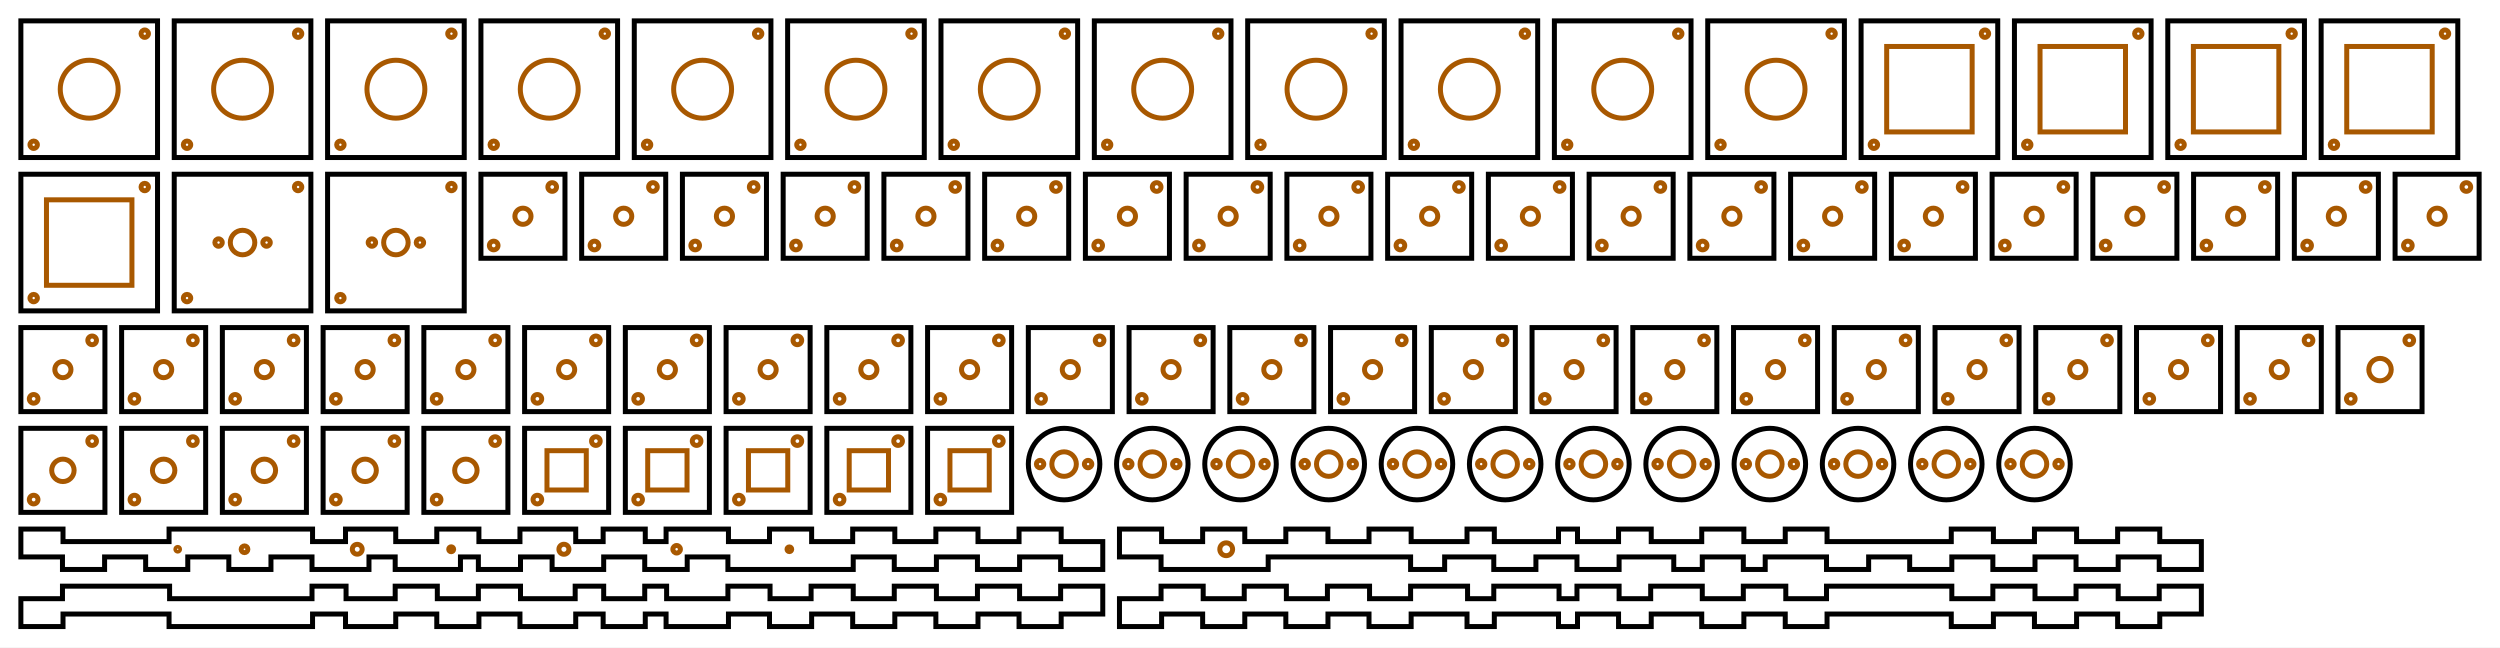
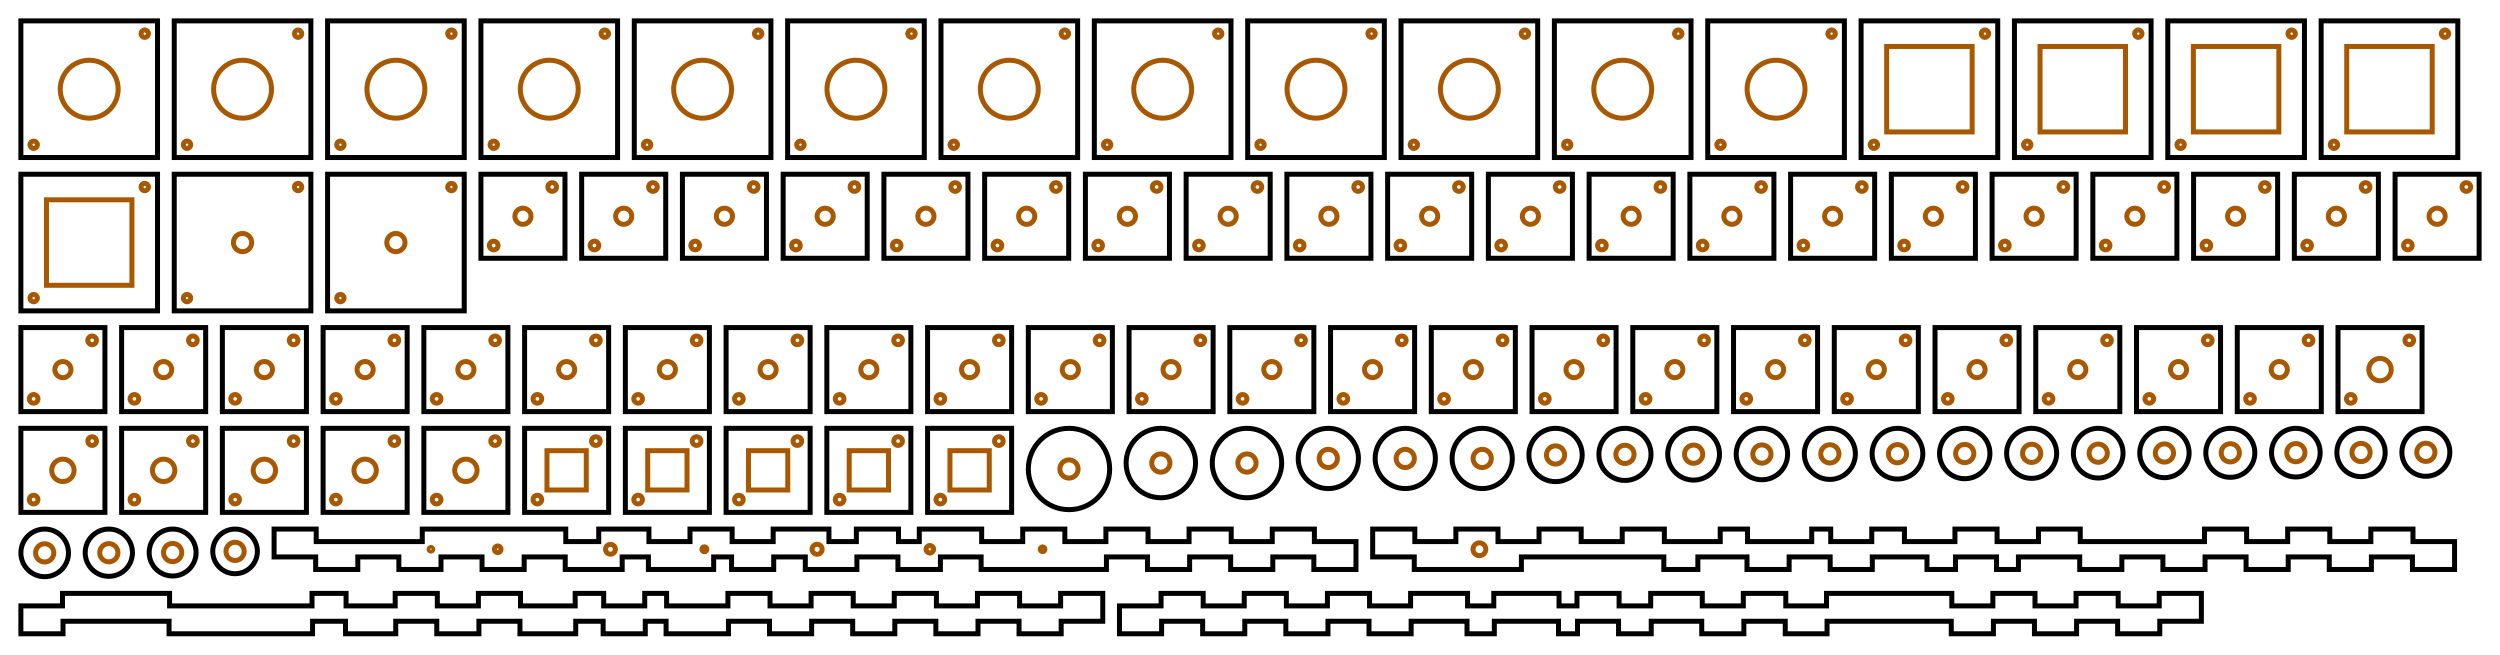
- <svg xmlns="http://www.w3.org/2000/svg" width="598.79mm" height="155.07mm" viewBox="0 0 598.79 155.07">
-   <rect x="0.0" y="0.0" width="598.79" height="155.07" fill="#ffffff" />
+ <svg xmlns="http://www.w3.org/2000/svg" width="598.79mm" height="156.80mm" viewBox="0 0 598.79 156.80">
+   <rect x="0.0" y="0.0" width="598.79" height="156.8" fill="#ffffff" />
  <g fill="none" stroke="#a85800" stroke-width="1.198">
    <circle cx="21.365" cy="21.365" r="6.935" />
    <circle cx="34.665" cy="8.065" r="0.885" />
    <circle cx="8.065" cy="34.665" r="0.885" />
    <circle cx="58.095" cy="21.365" r="6.935" />
    <circle cx="71.395" cy="8.065" r="0.885" />
    <circle cx="44.795" cy="34.665" r="0.885" />
    <circle cx="94.825" cy="21.365" r="6.935" />
    <circle cx="108.125" cy="8.065" r="0.885" />
    <circle cx="81.525" cy="34.665" r="0.885" />
    <circle cx="131.555" cy="21.365" r="6.935" />
    <circle cx="144.855" cy="8.065" r="0.885" />
    <circle cx="118.255" cy="34.665" r="0.885" />
    <circle cx="168.285" cy="21.365" r="6.935" />
    <circle cx="181.585" cy="8.065" r="0.885" />
    <circle cx="154.985" cy="34.665" r="0.885" />
    <circle cx="205.015" cy="21.365" r="6.935" />
    <circle cx="218.315" cy="8.065" r="0.885" />
    <circle cx="191.715" cy="34.665" r="0.885" />
    <circle cx="241.745" cy="21.365" r="6.935" />
    <circle cx="255.045" cy="8.065" r="0.885" />
    <circle cx="228.445" cy="34.665" r="0.885" />
    <circle cx="278.475" cy="21.365" r="6.935" />
    <circle cx="291.775" cy="8.065" r="0.885" />
    <circle cx="265.175" cy="34.665" r="0.885" />
    <circle cx="315.205" cy="21.365" r="6.935" />
    <circle cx="328.505" cy="8.065" r="0.885" />
    <circle cx="301.905" cy="34.665" r="0.885" />
    <circle cx="351.935" cy="21.365" r="6.935" />
    <circle cx="365.235" cy="8.065" r="0.885" />
    <circle cx="338.635" cy="34.665" r="0.885" />
    <circle cx="388.665" cy="21.365" r="6.935" />
    <circle cx="401.965" cy="8.065" r="0.885" />
    <circle cx="375.365" cy="34.665" r="0.885" />
    <circle cx="425.395" cy="21.365" r="6.935" />
    <circle cx="438.695" cy="8.065" r="0.885" />
    <circle cx="412.095" cy="34.665" r="0.885" />
    <path d="M 472.360,11.130 L 472.360,31.600 L 451.890,31.600 L 451.890,11.130 Z" />
    <circle cx="475.425" cy="8.065" r="0.885" />
    <circle cx="448.825" cy="34.665" r="0.885" />
    <path d="M 509.090,11.130 L 509.090,31.600 L 488.620,31.600 L 488.620,11.130 Z" />
    <circle cx="512.155" cy="8.065" r="0.885" />
    <circle cx="485.555" cy="34.665" r="0.885" />
    <path d="M 545.820,11.130 L 545.820,31.600 L 525.350,31.600 L 525.350,11.130 Z" />
    <circle cx="548.885" cy="8.065" r="0.885" />
    <circle cx="522.285" cy="34.665" r="0.885" />
    <path d="M 582.550,11.130 L 582.550,31.600 L 562.080,31.600 L 562.080,11.130 Z" />
    <circle cx="585.615" cy="8.065" r="0.885" />
    <circle cx="559.015" cy="34.665" r="0.885" />
    <path d="M 31.600,47.860 L 31.600,68.330 L 11.130,68.330 L 11.130,47.860 Z" />
    <circle cx="34.665" cy="44.795" r="0.885" />
    <circle cx="8.065" cy="71.395" r="0.885" />
-     <circle cx="58.095" cy="58.095" r="2.935" />
+     <circle cx="58.095" cy="58.095" r="2.185" />
    <circle cx="71.395" cy="44.795" r="0.885" />
    <circle cx="44.795" cy="71.395" r="0.885" />
-     <circle cx="63.845" cy="58.095" r="0.885" />
-     <circle cx="52.345" cy="58.095" r="0.885" />
-     <circle cx="94.825" cy="58.095" r="2.935" />
+     <circle cx="94.825" cy="58.095" r="2.185" />
    <circle cx="108.125" cy="44.795" r="0.885" />
    <circle cx="81.525" cy="71.395" r="0.885" />
-     <circle cx="100.575" cy="58.095" r="0.885" />
-     <circle cx="89.075" cy="58.095" r="0.885" />
    <circle cx="125.255" cy="51.795" r="1.935" />
    <circle cx="132.260" cy="44.790" r="1.035" />
    <circle cx="118.250" cy="58.800" r="1.035" />
    <circle cx="149.385" cy="51.795" r="1.935" />
    <circle cx="156.390" cy="44.790" r="1.035" />
    <circle cx="142.380" cy="58.800" r="1.035" />
    <circle cx="173.515" cy="51.795" r="1.935" />
    <circle cx="180.520" cy="44.790" r="1.035" />
    <circle cx="166.510" cy="58.800" r="1.035" />
    <circle cx="197.645" cy="51.795" r="1.935" />
    <circle cx="204.650" cy="44.790" r="1.035" />
    <circle cx="190.640" cy="58.800" r="1.035" />
    <circle cx="221.775" cy="51.795" r="1.935" />
    <circle cx="228.780" cy="44.790" r="1.035" />
    <circle cx="214.770" cy="58.800" r="1.035" />
    <circle cx="245.905" cy="51.795" r="1.935" />
    <circle cx="252.910" cy="44.790" r="1.035" />
    <circle cx="238.900" cy="58.800" r="1.035" />
    <circle cx="270.035" cy="51.795" r="1.935" />
    <circle cx="277.040" cy="44.790" r="1.035" />
    <circle cx="263.030" cy="58.800" r="1.035" />
    <circle cx="294.165" cy="51.795" r="1.935" />
    <circle cx="301.170" cy="44.790" r="1.035" />
    <circle cx="287.160" cy="58.800" r="1.035" />
    <circle cx="318.295" cy="51.795" r="1.935" />
    <circle cx="325.300" cy="44.790" r="1.035" />
    <circle cx="311.290" cy="58.800" r="1.035" />
    <circle cx="342.425" cy="51.795" r="1.935" />
    <circle cx="349.430" cy="44.790" r="1.035" />
    <circle cx="335.420" cy="58.800" r="1.035" />
    <circle cx="366.555" cy="51.795" r="1.935" />
    <circle cx="373.560" cy="44.790" r="1.035" />
    <circle cx="359.550" cy="58.800" r="1.035" />
    <circle cx="390.685" cy="51.795" r="1.935" />
    <circle cx="397.690" cy="44.790" r="1.035" />
    <circle cx="383.680" cy="58.800" r="1.035" />
    <circle cx="414.815" cy="51.795" r="1.935" />
    <circle cx="421.820" cy="44.790" r="1.035" />
    <circle cx="407.810" cy="58.800" r="1.035" />
    <circle cx="438.945" cy="51.795" r="1.935" />
    <circle cx="445.950" cy="44.790" r="1.035" />
    <circle cx="431.940" cy="58.800" r="1.035" />
    <circle cx="463.075" cy="51.795" r="1.935" />
    <circle cx="470.080" cy="44.790" r="1.035" />
    <circle cx="456.070" cy="58.800" r="1.035" />
    <circle cx="487.205" cy="51.795" r="1.935" />
    <circle cx="494.210" cy="44.790" r="1.035" />
    <circle cx="480.200" cy="58.800" r="1.035" />
    <circle cx="511.335" cy="51.795" r="1.935" />
    <circle cx="518.340" cy="44.790" r="1.035" />
    <circle cx="504.330" cy="58.800" r="1.035" />
    <circle cx="535.465" cy="51.795" r="1.935" />
    <circle cx="542.470" cy="44.790" r="1.035" />
    <circle cx="528.460" cy="58.800" r="1.035" />
    <circle cx="559.595" cy="51.795" r="1.935" />
    <circle cx="566.600" cy="44.790" r="1.035" />
    <circle cx="552.590" cy="58.800" r="1.035" />
    <circle cx="583.725" cy="51.795" r="1.935" />
    <circle cx="590.730" cy="44.790" r="1.035" />
    <circle cx="576.720" cy="58.800" r="1.035" />
    <circle cx="15.065" cy="88.525" r="1.935" />
    <circle cx="22.070" cy="81.520" r="1.035" />
    <circle cx="8.060" cy="95.530" r="1.035" />
    <circle cx="39.195" cy="88.525" r="1.935" />
    <circle cx="46.200" cy="81.520" r="1.035" />
    <circle cx="32.190" cy="95.530" r="1.035" />
    <circle cx="63.325" cy="88.525" r="1.935" />
    <circle cx="70.330" cy="81.520" r="1.035" />
    <circle cx="56.320" cy="95.530" r="1.035" />
    <circle cx="87.455" cy="88.525" r="1.935" />
    <circle cx="94.460" cy="81.520" r="1.035" />
    <circle cx="80.450" cy="95.530" r="1.035" />
    <circle cx="111.585" cy="88.525" r="1.935" />
    <circle cx="118.590" cy="81.520" r="1.035" />
    <circle cx="104.580" cy="95.530" r="1.035" />
    <circle cx="135.715" cy="88.525" r="1.935" />
    <circle cx="142.720" cy="81.520" r="1.035" />
    <circle cx="128.710" cy="95.530" r="1.035" />
    <circle cx="159.845" cy="88.525" r="1.935" />
    <circle cx="166.850" cy="81.520" r="1.035" />
    <circle cx="152.840" cy="95.530" r="1.035" />
    <circle cx="183.975" cy="88.525" r="1.935" />
    <circle cx="190.980" cy="81.520" r="1.035" />
    <circle cx="176.970" cy="95.530" r="1.035" />
    <circle cx="208.105" cy="88.525" r="1.935" />
    <circle cx="215.110" cy="81.520" r="1.035" />
    <circle cx="201.100" cy="95.530" r="1.035" />
    <circle cx="232.235" cy="88.525" r="1.935" />
    <circle cx="239.240" cy="81.520" r="1.035" />
    <circle cx="225.230" cy="95.530" r="1.035" />
    <circle cx="256.365" cy="88.525" r="1.935" />
    <circle cx="263.370" cy="81.520" r="1.035" />
    <circle cx="249.360" cy="95.530" r="1.035" />
    <circle cx="280.495" cy="88.525" r="1.935" />
    <circle cx="287.500" cy="81.520" r="1.035" />
    <circle cx="273.490" cy="95.530" r="1.035" />
    <circle cx="304.625" cy="88.525" r="1.935" />
    <circle cx="311.630" cy="81.520" r="1.035" />
    <circle cx="297.620" cy="95.530" r="1.035" />
    <circle cx="328.755" cy="88.525" r="1.935" />
    <circle cx="335.760" cy="81.520" r="1.035" />
    <circle cx="321.750" cy="95.530" r="1.035" />
    <circle cx="352.885" cy="88.525" r="1.935" />
    <circle cx="359.890" cy="81.520" r="1.035" />
    <circle cx="345.880" cy="95.530" r="1.035" />
    <circle cx="377.015" cy="88.525" r="1.935" />
    <circle cx="384.020" cy="81.520" r="1.035" />
    <circle cx="370.010" cy="95.530" r="1.035" />
    <circle cx="401.145" cy="88.525" r="1.935" />
    <circle cx="408.150" cy="81.520" r="1.035" />
    <circle cx="394.140" cy="95.530" r="1.035" />
    <circle cx="425.275" cy="88.525" r="1.935" />
    <circle cx="432.280" cy="81.520" r="1.035" />
    <circle cx="418.270" cy="95.530" r="1.035" />
    <circle cx="449.405" cy="88.525" r="1.935" />
    <circle cx="456.410" cy="81.520" r="1.035" />
    <circle cx="442.400" cy="95.530" r="1.035" />
    <circle cx="473.535" cy="88.525" r="1.935" />
    <circle cx="480.540" cy="81.520" r="1.035" />
    <circle cx="466.530" cy="95.530" r="1.035" />
    <circle cx="497.665" cy="88.525" r="1.935" />
    <circle cx="504.670" cy="81.520" r="1.035" />
    <circle cx="490.660" cy="95.530" r="1.035" />
    <circle cx="521.795" cy="88.525" r="1.935" />
    <circle cx="528.800" cy="81.520" r="1.035" />
    <circle cx="514.790" cy="95.530" r="1.035" />
    <circle cx="545.925" cy="88.525" r="1.935" />
    <circle cx="552.930" cy="81.520" r="1.035" />
    <circle cx="538.920" cy="95.530" r="1.035" />
    <circle cx="570.055" cy="88.525" r="2.685" />
    <circle cx="577.060" cy="81.520" r="1.035" />
    <circle cx="563.050" cy="95.530" r="1.035" />
    <circle cx="15.065" cy="112.655" r="2.685" />
    <circle cx="22.070" cy="105.650" r="1.035" />
    <circle cx="8.060" cy="119.660" r="1.035" />
    <circle cx="39.195" cy="112.655" r="2.685" />
    <circle cx="46.200" cy="105.650" r="1.035" />
    <circle cx="32.190" cy="119.660" r="1.035" />
    <circle cx="63.325" cy="112.655" r="2.685" />
    <circle cx="70.330" cy="105.650" r="1.035" />
    <circle cx="56.320" cy="119.660" r="1.035" />
    <circle cx="87.455" cy="112.655" r="2.685" />
    <circle cx="94.460" cy="105.650" r="1.035" />
    <circle cx="80.450" cy="119.660" r="1.035" />
    <circle cx="111.585" cy="112.655" r="2.685" />
    <circle cx="118.590" cy="105.650" r="1.035" />
    <circle cx="104.580" cy="119.660" r="1.035" />
    <path d="M 140.422,107.948 L 140.422,117.362 L 131.008,117.362 L 131.008,107.948 Z" />
    <circle cx="142.720" cy="105.650" r="1.035" />
    <circle cx="128.710" cy="119.660" r="1.035" />
    <path d="M 164.552,107.948 L 164.552,117.362 L 155.138,117.362 L 155.138,107.948 Z" />
    <circle cx="166.850" cy="105.650" r="1.035" />
    <circle cx="152.840" cy="119.660" r="1.035" />
    <path d="M 188.682,107.948 L 188.682,117.362 L 179.268,117.362 L 179.268,107.948 Z" />
    <circle cx="190.980" cy="105.650" r="1.035" />
    <circle cx="176.970" cy="119.660" r="1.035" />
    <path d="M 212.812,107.948 L 212.812,117.362 L 203.398,117.362 L 203.398,107.948 Z" />
    <circle cx="215.110" cy="105.650" r="1.035" />
    <circle cx="201.100" cy="119.660" r="1.035" />
    <path d="M 236.942,107.948 L 236.942,117.362 L 227.528,117.362 L 227.528,107.948 Z" />
    <circle cx="239.240" cy="105.650" r="1.035" />
    <circle cx="225.230" cy="119.660" r="1.035" />
-     <circle cx="254.865" cy="111.155" r="2.935" />
-     <circle cx="260.615" cy="111.155" r="0.885" />
-     <circle cx="249.115" cy="111.155" r="0.885" />
-     <circle cx="275.995" cy="111.155" r="2.935" />
-     <circle cx="281.745" cy="111.155" r="0.885" />
-     <circle cx="270.245" cy="111.155" r="0.885" />
-     <circle cx="297.125" cy="111.155" r="2.935" />
-     <circle cx="302.875" cy="111.155" r="0.885" />
-     <circle cx="291.375" cy="111.155" r="0.885" />
-     <circle cx="318.255" cy="111.155" r="2.935" />
-     <circle cx="324.005" cy="111.155" r="0.885" />
-     <circle cx="312.505" cy="111.155" r="0.885" />
-     <circle cx="339.385" cy="111.155" r="2.935" />
-     <circle cx="345.135" cy="111.155" r="0.885" />
-     <circle cx="333.635" cy="111.155" r="0.885" />
-     <circle cx="360.515" cy="111.155" r="2.935" />
-     <circle cx="366.265" cy="111.155" r="0.885" />
-     <circle cx="354.765" cy="111.155" r="0.885" />
-     <circle cx="381.645" cy="111.155" r="2.935" />
-     <circle cx="387.395" cy="111.155" r="0.885" />
-     <circle cx="375.895" cy="111.155" r="0.885" />
-     <circle cx="402.775" cy="111.155" r="2.935" />
-     <circle cx="408.525" cy="111.155" r="0.885" />
-     <circle cx="397.025" cy="111.155" r="0.885" />
-     <circle cx="423.905" cy="111.155" r="2.935" />
-     <circle cx="429.655" cy="111.155" r="0.885" />
-     <circle cx="418.155" cy="111.155" r="0.885" />
-     <circle cx="445.035" cy="111.155" r="2.935" />
-     <circle cx="450.785" cy="111.155" r="0.885" />
-     <circle cx="439.285" cy="111.155" r="0.885" />
-     <circle cx="466.165" cy="111.155" r="2.935" />
-     <circle cx="471.915" cy="111.155" r="0.885" />
-     <circle cx="460.415" cy="111.155" r="0.885" />
-     <circle cx="487.295" cy="111.155" r="2.935" />
-     <circle cx="493.045" cy="111.155" r="0.885" />
-     <circle cx="481.545" cy="111.155" r="0.885" />
-     <circle cx="189.065" cy="131.557" r="0.563" />
-     <circle cx="162.065" cy="131.557" r="0.900" />
-     <circle cx="135.065" cy="131.557" r="1.199" />
-     <circle cx="108.065" cy="131.557" r="0.591" />
-     <circle cx="85.565" cy="131.557" r="1.179" />
-     <circle cx="58.565" cy="131.557" r="0.805" />
-     <circle cx="42.565" cy="131.557" r="0.445" />
-     <circle cx="293.695" cy="131.557" r="1.535" />
+     <circle cx="256.040" cy="112.330" r="2.185" />
+     <circle cx="278.037" cy="110.905" r="2.185" />
+     <circle cx="298.667" cy="110.905" r="2.185" />
+     <circle cx="318.153" cy="109.805" r="2.185" />
+     <circle cx="336.583" cy="109.805" r="2.185" />
+     <circle cx="355.013" cy="109.805" r="2.185" />
+     <circle cx="372.579" cy="108.974" r="2.185" />
+     <circle cx="389.203" cy="108.832" r="2.185" />
+     <circle cx="405.645" cy="108.790" r="2.185" />
+     <circle cx="422.004" cy="108.749" r="2.185" />
+     <circle cx="438.280" cy="108.707" r="2.185" />
+     <circle cx="454.474" cy="108.666" r="2.185" />
+     <circle cx="470.584" cy="108.625" r="2.185" />
+     <circle cx="486.611" cy="108.583" r="2.185" />
+     <circle cx="502.555" cy="108.542" r="2.185" />
+     <circle cx="518.417" cy="108.500" r="2.185" />
+     <circle cx="534.195" cy="108.459" r="2.185" />
+     <circle cx="549.891" cy="108.417" r="2.185" />
+     <circle cx="565.503" cy="108.376" r="2.185" />
+     <circle cx="581.032" cy="108.334" r="2.185" />
+     <circle cx="10.703" cy="132.423" r="2.185" />
+     <circle cx="26.066" cy="132.381" r="2.185" />
+     <circle cx="41.346" cy="132.340" r="2.185" />
+     <circle cx="56.303" cy="132.065" r="2.185" />
+     <circle cx="249.713" cy="131.557" r="0.563" />
+     <circle cx="222.713" cy="131.557" r="0.900" />
+     <circle cx="195.713" cy="131.557" r="1.199" />
+     <circle cx="168.713" cy="131.557" r="0.591" />
+     <circle cx="146.213" cy="131.557" r="1.179" />
+     <circle cx="119.213" cy="131.557" r="0.805" />
+     <circle cx="103.213" cy="131.557" r="0.445" />
+     <circle cx="354.343" cy="131.557" r="1.535" />
  </g>
  <g fill="none" stroke="#000000" stroke-width="1.198">
    <path d="M 37.730,5.000 L 37.730,37.730 L 5.000,37.730 L 5.000,5.000 Z" />
    <path d="M 74.460,5.000 L 74.460,37.730 L 41.730,37.730 L 41.730,5.000 Z" />
    <path d="M 111.190,5.000 L 111.190,37.730 L 78.460,37.730 L 78.460,5.000 Z" />
    <path d="M 147.920,5.000 L 147.920,37.730 L 115.190,37.730 L 115.190,5.000 Z" />
    <path d="M 184.650,5.000 L 184.650,37.730 L 151.920,37.730 L 151.920,5.000 Z" />
    <path d="M 221.380,5.000 L 221.380,37.730 L 188.650,37.730 L 188.650,5.000 Z" />
    <path d="M 258.110,5.000 L 258.110,37.730 L 225.380,37.730 L 225.380,5.000 Z" />
    <path d="M 294.840,5.000 L 294.840,37.730 L 262.110,37.730 L 262.110,5.000 Z" />
    <path d="M 331.570,5.000 L 331.570,37.730 L 298.840,37.730 L 298.840,5.000 Z" />
    <path d="M 368.300,5.000 L 368.300,37.730 L 335.570,37.730 L 335.570,5.000 Z" />
    <path d="M 405.030,5.000 L 405.030,37.730 L 372.300,37.730 L 372.300,5.000 Z" />
    <path d="M 441.760,5.000 L 441.760,37.730 L 409.030,37.730 L 409.030,5.000 Z" />
    <path d="M 478.490,5.000 L 478.490,37.730 L 445.760,37.730 L 445.760,5.000 Z" />
    <path d="M 515.220,5.000 L 515.220,37.730 L 482.490,37.730 L 482.490,5.000 Z" />
    <path d="M 551.950,5.000 L 551.950,37.730 L 519.220,37.730 L 519.220,5.000 Z" />
    <path d="M 588.680,5.000 L 588.680,37.730 L 555.950,37.730 L 555.950,5.000 Z" />
    <path d="M 37.730,41.730 L 37.730,74.460 L 5.000,74.460 L 5.000,41.730 Z" />
    <path d="M 74.460,41.730 L 74.460,74.460 L 41.730,74.460 L 41.730,41.730 Z" />
    <path d="M 111.190,41.730 L 111.190,74.460 L 78.460,74.460 L 78.460,41.730 Z" />
    <path d="M 135.320,41.730 L 135.320,61.860 L 115.190,61.860 L 115.190,41.730 Z" />
    <path d="M 159.450,41.730 L 159.450,61.860 L 139.320,61.860 L 139.320,41.730 Z" />
    <path d="M 183.580,41.730 L 183.580,61.860 L 163.450,61.860 L 163.450,41.730 Z" />
    <path d="M 207.710,41.730 L 207.710,61.860 L 187.580,61.860 L 187.580,41.730 Z" />
    <path d="M 231.840,41.730 L 231.840,61.860 L 211.710,61.860 L 211.710,41.730 Z" />
    <path d="M 255.970,41.730 L 255.970,61.860 L 235.840,61.860 L 235.840,41.730 Z" />
    <path d="M 280.100,41.730 L 280.100,61.860 L 259.970,61.860 L 259.970,41.730 Z" />
    <path d="M 304.230,41.730 L 304.230,61.860 L 284.100,61.860 L 284.100,41.730 Z" />
    <path d="M 328.360,41.730 L 328.360,61.860 L 308.230,61.860 L 308.230,41.730 Z" />
    <path d="M 352.490,41.730 L 352.490,61.860 L 332.360,61.860 L 332.360,41.730 Z" />
    <path d="M 376.620,41.730 L 376.620,61.860 L 356.490,61.860 L 356.490,41.730 Z" />
    <path d="M 400.750,41.730 L 400.750,61.860 L 380.620,61.860 L 380.620,41.730 Z" />
    <path d="M 424.880,41.730 L 424.880,61.860 L 404.750,61.860 L 404.750,41.730 Z" />
    <path d="M 449.010,41.730 L 449.010,61.860 L 428.880,61.860 L 428.880,41.730 Z" />
    <path d="M 473.140,41.730 L 473.140,61.860 L 453.010,61.860 L 453.010,41.730 Z" />
    <path d="M 497.270,41.730 L 497.270,61.860 L 477.140,61.860 L 477.140,41.730 Z" />
    <path d="M 521.400,41.730 L 521.400,61.860 L 501.270,61.860 L 501.270,41.730 Z" />
    <path d="M 545.530,41.730 L 545.530,61.860 L 525.400,61.860 L 525.400,41.730 Z" />
    <path d="M 569.660,41.730 L 569.660,61.860 L 549.530,61.860 L 549.530,41.730 Z" />
    <path d="M 593.790,41.730 L 593.790,61.860 L 573.660,61.860 L 573.660,41.730 Z" />
    <path d="M 25.130,78.460 L 25.130,98.590 L 5.000,98.590 L 5.000,78.460 Z" />
    <path d="M 49.260,78.460 L 49.260,98.590 L 29.130,98.590 L 29.130,78.460 Z" />
    <path d="M 73.390,78.460 L 73.390,98.590 L 53.260,98.590 L 53.260,78.460 Z" />
    <path d="M 97.520,78.460 L 97.520,98.590 L 77.390,98.590 L 77.390,78.460 Z" />
    <path d="M 121.650,78.460 L 121.650,98.590 L 101.520,98.590 L 101.520,78.460 Z" />
    <path d="M 145.780,78.460 L 145.780,98.590 L 125.650,98.590 L 125.650,78.460 Z" />
    <path d="M 169.910,78.460 L 169.910,98.590 L 149.780,98.590 L 149.780,78.460 Z" />
    <path d="M 194.040,78.460 L 194.040,98.590 L 173.910,98.590 L 173.910,78.460 Z" />
    <path d="M 218.170,78.460 L 218.170,98.590 L 198.040,98.590 L 198.040,78.460 Z" />
    <path d="M 242.300,78.460 L 242.300,98.590 L 222.170,98.590 L 222.170,78.460 Z" />
    <path d="M 266.430,78.460 L 266.430,98.590 L 246.300,98.590 L 246.300,78.460 Z" />
    <path d="M 290.560,78.460 L 290.560,98.590 L 270.430,98.590 L 270.430,78.460 Z" />
    <path d="M 314.690,78.460 L 314.690,98.590 L 294.560,98.590 L 294.560,78.460 Z" />
    <path d="M 338.820,78.460 L 338.820,98.590 L 318.690,98.590 L 318.690,78.460 Z" />
    <path d="M 362.950,78.460 L 362.950,98.590 L 342.820,98.590 L 342.820,78.460 Z" />
    <path d="M 387.080,78.460 L 387.080,98.590 L 366.950,98.590 L 366.950,78.460 Z" />
    <path d="M 411.210,78.460 L 411.210,98.590 L 391.080,98.590 L 391.080,78.460 Z" />
    <path d="M 435.340,78.460 L 435.340,98.590 L 415.210,98.590 L 415.210,78.460 Z" />
    <path d="M 459.470,78.460 L 459.470,98.590 L 439.340,98.590 L 439.340,78.460 Z" />
    <path d="M 483.600,78.460 L 483.600,98.590 L 463.470,98.590 L 463.470,78.460 Z" />
    <path d="M 507.730,78.460 L 507.730,98.590 L 487.600,98.590 L 487.600,78.460 Z" />
    <path d="M 531.860,78.460 L 531.860,98.590 L 511.730,98.590 L 511.730,78.460 Z" />
    <path d="M 555.990,78.460 L 555.990,98.590 L 535.860,98.590 L 535.860,78.460 Z" />
    <path d="M 580.120,78.460 L 580.120,98.590 L 559.990,98.590 L 559.990,78.460 Z" />
    <path d="M 25.130,102.590 L 25.130,122.720 L 5.000,122.720 L 5.000,102.590 Z" />
    <path d="M 49.260,102.590 L 49.260,122.720 L 29.130,122.720 L 29.130,102.590 Z" />
    <path d="M 73.390,102.590 L 73.390,122.720 L 53.260,122.720 L 53.260,102.590 Z" />
    <path d="M 97.520,102.590 L 97.520,122.720 L 77.390,122.720 L 77.390,102.590 Z" />
    <path d="M 121.650,102.590 L 121.650,122.720 L 101.520,122.720 L 101.520,102.590 Z" />
    <path d="M 145.780,102.590 L 145.780,122.720 L 125.650,122.720 L 125.650,102.590 Z" />
    <path d="M 169.910,102.590 L 169.910,122.720 L 149.780,122.720 L 149.780,102.590 Z" />
    <path d="M 194.040,102.590 L 194.040,122.720 L 173.910,122.720 L 173.910,102.590 Z" />
    <path d="M 218.170,102.590 L 218.170,122.720 L 198.040,122.720 L 198.040,102.590 Z" />
    <path d="M 242.300,102.590 L 242.300,122.720 L 222.170,122.720 L 222.170,102.590 Z" />
-     <circle cx="254.865" cy="111.155" r="8.565" />
-     <circle cx="275.995" cy="111.155" r="8.565" />
-     <circle cx="297.125" cy="111.155" r="8.565" />
-     <circle cx="318.255" cy="111.155" r="8.565" />
-     <circle cx="339.385" cy="111.155" r="8.565" />
-     <circle cx="360.515" cy="111.155" r="8.565" />
-     <circle cx="381.645" cy="111.155" r="8.565" />
-     <circle cx="402.775" cy="111.155" r="8.565" />
-     <circle cx="423.905" cy="111.155" r="8.565" />
-     <circle cx="445.035" cy="111.155" r="8.565" />
-     <circle cx="466.165" cy="111.155" r="8.565" />
-     <circle cx="487.295" cy="111.155" r="8.565" />
-     <path d="M 5.000,126.720 L 15.092,126.720 L 15.092,129.720 L 40.490,129.720 L 40.490,126.720 L 74.861,126.720 L 74.861,129.720 L 82.756,129.720 L 82.756,126.720 L 94.784,126.720 L 94.784,129.720 L 104.615,129.720 L 104.615,126.720 L 114.707,126.720 L 114.707,129.720 L 124.538,129.720 L 124.538,126.720 L 137.894,126.720 L 137.894,129.720 L 144.462,129.720 L 144.462,126.720 L 154.553,126.720 L 154.553,129.720 L 159.535,129.720 L 159.535,126.720 L 174.476,126.720 L 174.476,129.720 L 184.308,129.720 L 184.308,126.720 L 194.399,126.720 L 194.399,129.720 L 204.231,129.720 L 204.231,126.720 L 214.322,126.720 L 214.322,129.720 L 224.154,129.720 L 224.154,126.720 L 234.245,126.720 L 234.245,129.720 L 244.077,129.720 L 244.077,126.720 L 254.168,126.720 L 254.168,129.720 L 264.130,129.720 L 264.130,136.395 L 254.038,136.395 L 254.038,133.395 L 244.207,133.395 L 244.207,136.395 L 234.115,136.395 L 234.115,133.395 L 224.284,133.395 L 224.284,136.395 L 214.192,136.395 L 214.192,133.395 L 204.361,133.395 L 204.361,136.395 L 174.346,136.395 L 174.346,133.395 L 164.595,133.395 L 164.595,136.395 L 154.423,136.395 L 154.423,133.395 L 144.592,133.395 L 144.592,136.395 L 132.236,136.395 L 132.236,133.395 L 124.668,133.395 L 124.668,136.395 L 114.577,136.395 L 114.577,133.395 L 110.286,133.395 L 110.286,136.395 L 94.654,136.395 L 94.654,133.395 L 88.374,133.395 L 88.374,136.395 L 74.731,136.395 L 74.731,133.395 L 64.899,133.395 L 64.899,136.395 L 54.808,136.395 L 54.808,133.395 L 44.976,133.395 L 44.976,136.395 L 34.885,136.395 L 34.885,133.395 L 25.053,133.395 L 25.053,136.395 L 14.962,136.395 L 14.962,133.395 L 5.000,133.395 Z" />
-     <path d="M 268.130,126.720 L 278.222,126.720 L 278.222,129.720 L 288.053,129.720 L 288.053,126.720 L 298.145,126.720 L 298.145,129.720 L 307.976,129.720 L 307.976,126.720 L 318.068,126.720 L 318.068,129.720 L 327.899,129.720 L 327.899,126.720 L 337.991,126.720 L 337.991,129.720 L 351.374,129.720 L 351.374,126.720 L 357.914,126.720 L 357.914,129.720 L 373.286,129.720 L 373.286,126.720 L 377.837,126.720 L 377.837,129.720 L 387.668,129.720 L 387.668,126.720 L 395.496,126.720 L 395.496,129.720 L 407.592,129.720 L 407.592,126.720 L 417.683,126.720 L 417.683,129.720 L 427.595,129.720 L 427.595,126.720 L 437.606,126.720 L 437.606,129.720 L 467.361,129.720 L 467.361,126.720 L 477.452,126.720 L 477.452,129.720 L 487.284,129.720 L 487.284,126.720 L 497.375,126.720 L 497.375,129.720 L 507.207,129.720 L 507.207,126.720 L 517.298,126.720 L 517.298,129.720 L 527.260,129.720 L 527.260,136.395 L 517.168,136.395 L 517.168,133.395 L 507.337,133.395 L 507.337,136.395 L 497.245,136.395 L 497.245,133.395 L 487.414,133.395 L 487.414,136.395 L 477.322,136.395 L 477.322,133.395 L 467.491,133.395 L 467.491,136.395 L 457.399,136.395 L 457.399,133.395 L 447.568,133.395 L 447.568,136.395 L 437.476,136.395 L 437.476,133.395 L 422.795,133.395 L 422.795,136.395 L 417.553,136.395 L 417.553,133.395 L 407.722,133.395 L 407.722,136.395 L 400.894,136.395 L 400.894,133.395 L 387.798,133.395 L 387.798,136.395 L 377.707,136.395 L 377.707,133.395 L 367.875,133.395 L 367.875,136.395 L 357.784,136.395 L 357.784,133.395 L 346.016,133.395 L 346.016,136.395 L 337.861,136.395 L 337.861,133.395 L 303.750,133.395 L 303.750,136.395 L 278.092,136.395 L 278.092,133.395 L 268.130,133.395 Z" />
-     <path d="M 5.000,143.395 L 14.962,143.395 L 14.962,140.395 L 40.620,140.395 L 40.620,143.395 L 74.731,143.395 L 74.731,140.395 L 82.886,140.395 L 82.886,143.395 L 94.654,143.395 L 94.654,140.395 L 104.745,140.395 L 104.745,143.395 L 114.577,143.395 L 114.577,140.395 L 124.668,140.395 L 124.668,143.395 L 137.764,143.395 L 137.764,140.395 L 144.592,140.395 L 144.592,143.395 L 154.423,143.395 L 154.423,140.395 L 159.665,140.395 L 159.665,143.395 L 174.346,143.395 L 174.346,140.395 L 184.438,140.395 L 184.438,143.395 L 194.269,143.395 L 194.269,140.395 L 204.361,140.395 L 204.361,143.395 L 214.192,143.395 L 214.192,140.395 L 224.284,140.395 L 224.284,143.395 L 234.115,143.395 L 234.115,140.395 L 244.207,140.395 L 244.207,143.395 L 254.038,143.395 L 254.038,140.395 L 264.130,140.395 L 264.130,147.070 L 254.168,147.070 L 254.168,150.070 L 244.077,150.070 L 244.077,147.070 L 234.245,147.070 L 234.245,150.070 L 224.154,150.070 L 224.154,147.070 L 214.322,147.070 L 214.322,150.070 L 204.231,150.070 L 204.231,147.070 L 194.399,147.070 L 194.399,150.070 L 184.308,150.070 L 184.308,147.070 L 174.476,147.070 L 174.476,150.070 L 159.535,150.070 L 159.535,147.070 L 154.553,147.070 L 154.553,150.070 L 144.462,150.070 L 144.462,147.070 L 137.894,147.070 L 137.894,150.070 L 124.538,150.070 L 124.538,147.070 L 114.707,147.070 L 114.707,150.070 L 104.615,150.070 L 104.615,147.070 L 94.784,147.070 L 94.784,150.070 L 82.756,150.070 L 82.756,147.070 L 74.861,147.070 L 74.861,150.070 L 40.490,150.070 L 40.490,147.070 L 15.092,147.070 L 15.092,150.070 L 5.000,150.070 Z" />
-     <path d="M 268.130,143.395 L 278.092,143.395 L 278.092,140.395 L 288.183,140.395 L 288.183,143.395 L 298.015,143.395 L 298.015,140.395 L 308.106,140.395 L 308.106,143.395 L 317.938,143.395 L 317.938,140.395 L 328.029,140.395 L 328.029,143.395 L 337.861,143.395 L 337.861,140.395 L 351.504,140.395 L 351.504,143.395 L 357.784,143.395 L 357.784,140.395 L 373.416,140.395 L 373.416,143.395 L 377.707,143.395 L 377.707,140.395 L 387.798,140.395 L 387.798,143.395 L 395.366,143.395 L 395.366,140.395 L 407.722,140.395 L 407.722,143.395 L 417.553,143.395 L 417.553,140.395 L 427.725,140.395 L 427.725,143.395 L 437.476,143.395 L 437.476,140.395 L 467.491,140.395 L 467.491,143.395 L 477.322,143.395 L 477.322,140.395 L 487.414,140.395 L 487.414,143.395 L 497.245,143.395 L 497.245,140.395 L 507.337,140.395 L 507.337,143.395 L 517.168,143.395 L 517.168,140.395 L 527.260,140.395 L 527.260,147.070 L 517.298,147.070 L 517.298,150.070 L 507.207,150.070 L 507.207,147.070 L 497.375,147.070 L 497.375,150.070 L 487.284,150.070 L 487.284,147.070 L 477.452,147.070 L 477.452,150.070 L 467.361,150.070 L 467.361,147.070 L 437.606,147.070 L 437.606,150.070 L 427.595,150.070 L 427.595,147.070 L 417.683,147.070 L 417.683,150.070 L 407.592,150.070 L 407.592,147.070 L 395.496,147.070 L 395.496,150.070 L 387.668,150.070 L 387.668,147.070 L 377.837,147.070 L 377.837,150.070 L 373.286,150.070 L 373.286,147.070 L 357.914,147.070 L 357.914,150.070 L 351.374,150.070 L 351.374,147.070 L 337.991,147.070 L 337.991,150.070 L 327.899,150.070 L 327.899,147.070 L 318.068,147.070 L 318.068,150.070 L 307.976,150.070 L 307.976,147.070 L 298.145,147.070 L 298.145,150.070 L 288.053,150.070 L 288.053,147.070 L 278.222,147.070 L 278.222,150.070 L 268.130,150.070 Z" />
+     <circle cx="256.040" cy="112.330" r="9.740" />
+     <circle cx="278.037" cy="110.905" r="8.315" />
+     <circle cx="298.667" cy="110.905" r="8.315" />
+     <circle cx="318.153" cy="109.805" r="7.215" />
+     <circle cx="336.583" cy="109.805" r="7.215" />
+     <circle cx="355.013" cy="109.805" r="7.215" />
+     <circle cx="372.579" cy="108.974" r="6.384" />
+     <circle cx="389.203" cy="108.832" r="6.242" />
+     <circle cx="405.645" cy="108.790" r="6.200" />
+     <circle cx="422.004" cy="108.749" r="6.159" />
+     <circle cx="438.280" cy="108.707" r="6.117" />
+     <circle cx="454.474" cy="108.666" r="6.076" />
+     <circle cx="470.584" cy="108.625" r="6.035" />
+     <circle cx="486.611" cy="108.583" r="5.993" />
+     <circle cx="502.555" cy="108.542" r="5.952" />
+     <circle cx="518.417" cy="108.500" r="5.910" />
+     <circle cx="534.195" cy="108.459" r="5.869" />
+     <circle cx="549.891" cy="108.417" r="5.827" />
+     <circle cx="565.503" cy="108.376" r="5.786" />
+     <circle cx="581.032" cy="108.334" r="5.744" />
+     <circle cx="10.703" cy="132.423" r="5.703" />
+     <circle cx="26.066" cy="132.381" r="5.661" />
+     <circle cx="41.346" cy="132.340" r="5.620" />
+     <circle cx="56.303" cy="132.065" r="5.345" />
+     <path d="M 65.648,126.720 L 75.739,126.720 L 75.739,129.720 L 101.138,129.720 L 101.138,126.720 L 135.509,126.720 L 135.509,129.720 L 143.404,129.720 L 143.404,126.720 L 155.432,126.720 L 155.432,129.720 L 165.263,129.720 L 165.263,126.720 L 175.355,126.720 L 175.355,129.720 L 185.186,129.720 L 185.186,126.720 L 198.542,126.720 L 198.542,129.720 L 205.109,129.720 L 205.109,126.720 L 215.201,126.720 L 215.201,129.720 L 220.183,129.720 L 220.183,126.720 L 235.124,126.720 L 235.124,129.720 L 244.956,129.720 L 244.956,126.720 L 255.047,126.720 L 255.047,129.720 L 264.879,129.720 L 264.879,126.720 L 274.970,126.720 L 274.970,129.720 L 284.802,129.720 L 284.802,126.720 L 294.893,126.720 L 294.893,129.720 L 304.725,129.720 L 304.725,126.720 L 314.816,126.720 L 314.816,129.720 L 324.778,129.720 L 324.778,136.395 L 314.686,136.395 L 314.686,133.395 L 304.855,133.395 L 304.855,136.395 L 294.763,136.395 L 294.763,133.395 L 284.932,133.395 L 284.932,136.395 L 274.840,136.395 L 274.840,133.395 L 265.009,133.395 L 265.009,136.395 L 234.994,136.395 L 234.994,133.395 L 225.243,133.395 L 225.243,136.395 L 215.071,136.395 L 215.071,133.395 L 205.239,133.395 L 205.239,136.395 L 192.884,136.395 L 192.884,133.395 L 185.316,133.395 L 185.316,136.395 L 175.225,136.395 L 175.225,133.395 L 170.934,133.395 L 170.934,136.395 L 155.302,136.395 L 155.302,133.395 L 149.022,133.395 L 149.022,136.395 L 135.379,136.395 L 135.379,133.395 L 125.547,133.395 L 125.547,136.395 L 115.456,136.395 L 115.456,133.395 L 105.624,133.395 L 105.624,136.395 L 95.533,136.395 L 95.533,133.395 L 85.701,133.395 L 85.701,136.395 L 75.609,136.395 L 75.609,133.395 L 65.648,133.395 Z" />
+     <path d="M 328.778,126.720 L 338.869,126.720 L 338.869,129.720 L 348.701,129.720 L 348.701,126.720 L 358.793,126.720 L 358.793,129.720 L 368.624,129.720 L 368.624,126.720 L 378.716,126.720 L 378.716,129.720 L 388.547,129.720 L 388.547,126.720 L 398.639,126.720 L 398.639,129.720 L 412.022,129.720 L 412.022,126.720 L 418.562,126.720 L 418.562,129.720 L 433.934,129.720 L 433.934,126.720 L 438.485,126.720 L 438.485,129.720 L 448.316,129.720 L 448.316,126.720 L 456.144,126.720 L 456.144,129.720 L 468.239,129.720 L 468.239,126.720 L 478.331,126.720 L 478.331,129.720 L 488.243,129.720 L 488.243,126.720 L 498.254,126.720 L 498.254,129.720 L 528.009,129.720 L 528.009,126.720 L 538.100,126.720 L 538.100,129.720 L 547.932,129.720 L 547.932,126.720 L 558.023,126.720 L 558.023,129.720 L 567.855,129.720 L 567.855,126.720 L 577.946,126.720 L 577.946,129.720 L 587.908,129.720 L 587.908,136.395 L 577.816,136.395 L 577.816,133.395 L 567.985,133.395 L 567.985,136.395 L 557.893,136.395 L 557.893,133.395 L 548.062,133.395 L 548.062,136.395 L 537.970,136.395 L 537.970,133.395 L 528.139,133.395 L 528.139,136.395 L 518.047,136.395 L 518.047,133.395 L 508.216,133.395 L 508.216,136.395 L 498.124,136.395 L 498.124,133.395 L 483.443,133.395 L 483.443,136.395 L 478.201,136.395 L 478.201,133.395 L 468.369,133.395 L 468.369,136.395 L 461.542,136.395 L 461.542,133.395 L 448.446,133.395 L 448.446,136.395 L 438.355,136.395 L 438.355,133.395 L 428.523,133.395 L 428.523,136.395 L 418.432,136.395 L 418.432,133.395 L 406.664,133.395 L 406.664,136.395 L 398.509,136.395 L 398.509,133.395 L 364.398,133.395 L 364.398,136.395 L 338.739,136.395 L 338.739,133.395 L 328.778,133.395 Z" />
+     <path d="M 5.000,145.125 L 14.962,145.125 L 14.962,142.125 L 40.620,142.125 L 40.620,145.125 L 74.731,145.125 L 74.731,142.125 L 82.886,142.125 L 82.886,145.125 L 94.654,145.125 L 94.654,142.125 L 104.745,142.125 L 104.745,145.125 L 114.577,145.125 L 114.577,142.125 L 124.668,142.125 L 124.668,145.125 L 137.764,145.125 L 137.764,142.125 L 144.592,142.125 L 144.592,145.125 L 154.423,145.125 L 154.423,142.125 L 159.665,142.125 L 159.665,145.125 L 174.346,145.125 L 174.346,142.125 L 184.438,142.125 L 184.438,145.125 L 194.269,145.125 L 194.269,142.125 L 204.361,142.125 L 204.361,145.125 L 214.192,145.125 L 214.192,142.125 L 224.284,142.125 L 224.284,145.125 L 234.115,145.125 L 234.115,142.125 L 244.207,142.125 L 244.207,145.125 L 254.038,145.125 L 254.038,142.125 L 264.130,142.125 L 264.130,148.800 L 254.168,148.800 L 254.168,151.800 L 244.077,151.800 L 244.077,148.800 L 234.245,148.800 L 234.245,151.800 L 224.154,151.800 L 224.154,148.800 L 214.322,148.800 L 214.322,151.800 L 204.231,151.800 L 204.231,148.800 L 194.399,148.800 L 194.399,151.800 L 184.308,151.800 L 184.308,148.800 L 174.476,148.800 L 174.476,151.800 L 159.535,151.800 L 159.535,148.800 L 154.553,148.800 L 154.553,151.800 L 144.462,151.800 L 144.462,148.800 L 137.894,148.800 L 137.894,151.800 L 124.538,151.800 L 124.538,148.800 L 114.707,148.800 L 114.707,151.800 L 104.615,151.800 L 104.615,148.800 L 94.784,148.800 L 94.784,151.800 L 82.756,151.800 L 82.756,148.800 L 74.861,148.800 L 74.861,151.800 L 40.490,151.800 L 40.490,148.800 L 15.092,148.800 L 15.092,151.800 L 5.000,151.800 Z" />
+     <path d="M 268.130,145.125 L 278.092,145.125 L 278.092,142.125 L 288.183,142.125 L 288.183,145.125 L 298.015,145.125 L 298.015,142.125 L 308.106,142.125 L 308.106,145.125 L 317.938,145.125 L 317.938,142.125 L 328.029,142.125 L 328.029,145.125 L 337.861,145.125 L 337.861,142.125 L 351.504,142.125 L 351.504,145.125 L 357.784,145.125 L 357.784,142.125 L 373.416,142.125 L 373.416,145.125 L 377.707,145.125 L 377.707,142.125 L 387.798,142.125 L 387.798,145.125 L 395.366,145.125 L 395.366,142.125 L 407.722,142.125 L 407.722,145.125 L 417.553,145.125 L 417.553,142.125 L 427.725,142.125 L 427.725,145.125 L 437.476,145.125 L 437.476,142.125 L 467.491,142.125 L 467.491,145.125 L 477.322,145.125 L 477.322,142.125 L 487.414,142.125 L 487.414,145.125 L 497.245,145.125 L 497.245,142.125 L 507.337,142.125 L 507.337,145.125 L 517.168,145.125 L 517.168,142.125 L 527.260,142.125 L 527.260,148.800 L 517.298,148.800 L 517.298,151.800 L 507.207,151.800 L 507.207,148.800 L 497.375,148.800 L 497.375,151.800 L 487.284,151.800 L 487.284,148.800 L 477.452,148.800 L 477.452,151.800 L 467.361,151.800 L 467.361,148.800 L 437.606,148.800 L 437.606,151.800 L 427.595,151.800 L 427.595,148.800 L 417.683,148.800 L 417.683,151.800 L 407.592,151.800 L 407.592,148.800 L 395.496,148.800 L 395.496,151.800 L 387.668,151.800 L 387.668,148.800 L 377.837,148.800 L 377.837,151.800 L 373.286,151.800 L 373.286,148.800 L 357.914,148.800 L 357.914,151.800 L 351.374,151.800 L 351.374,148.800 L 337.991,148.800 L 337.991,151.800 L 327.899,151.800 L 327.899,148.800 L 318.068,148.800 L 318.068,151.800 L 307.976,151.800 L 307.976,148.800 L 298.145,148.800 L 298.145,151.800 L 288.053,151.800 L 288.053,148.800 L 278.222,148.800 L 278.222,151.800 L 268.130,151.800 Z" />
  </g>
</svg>
